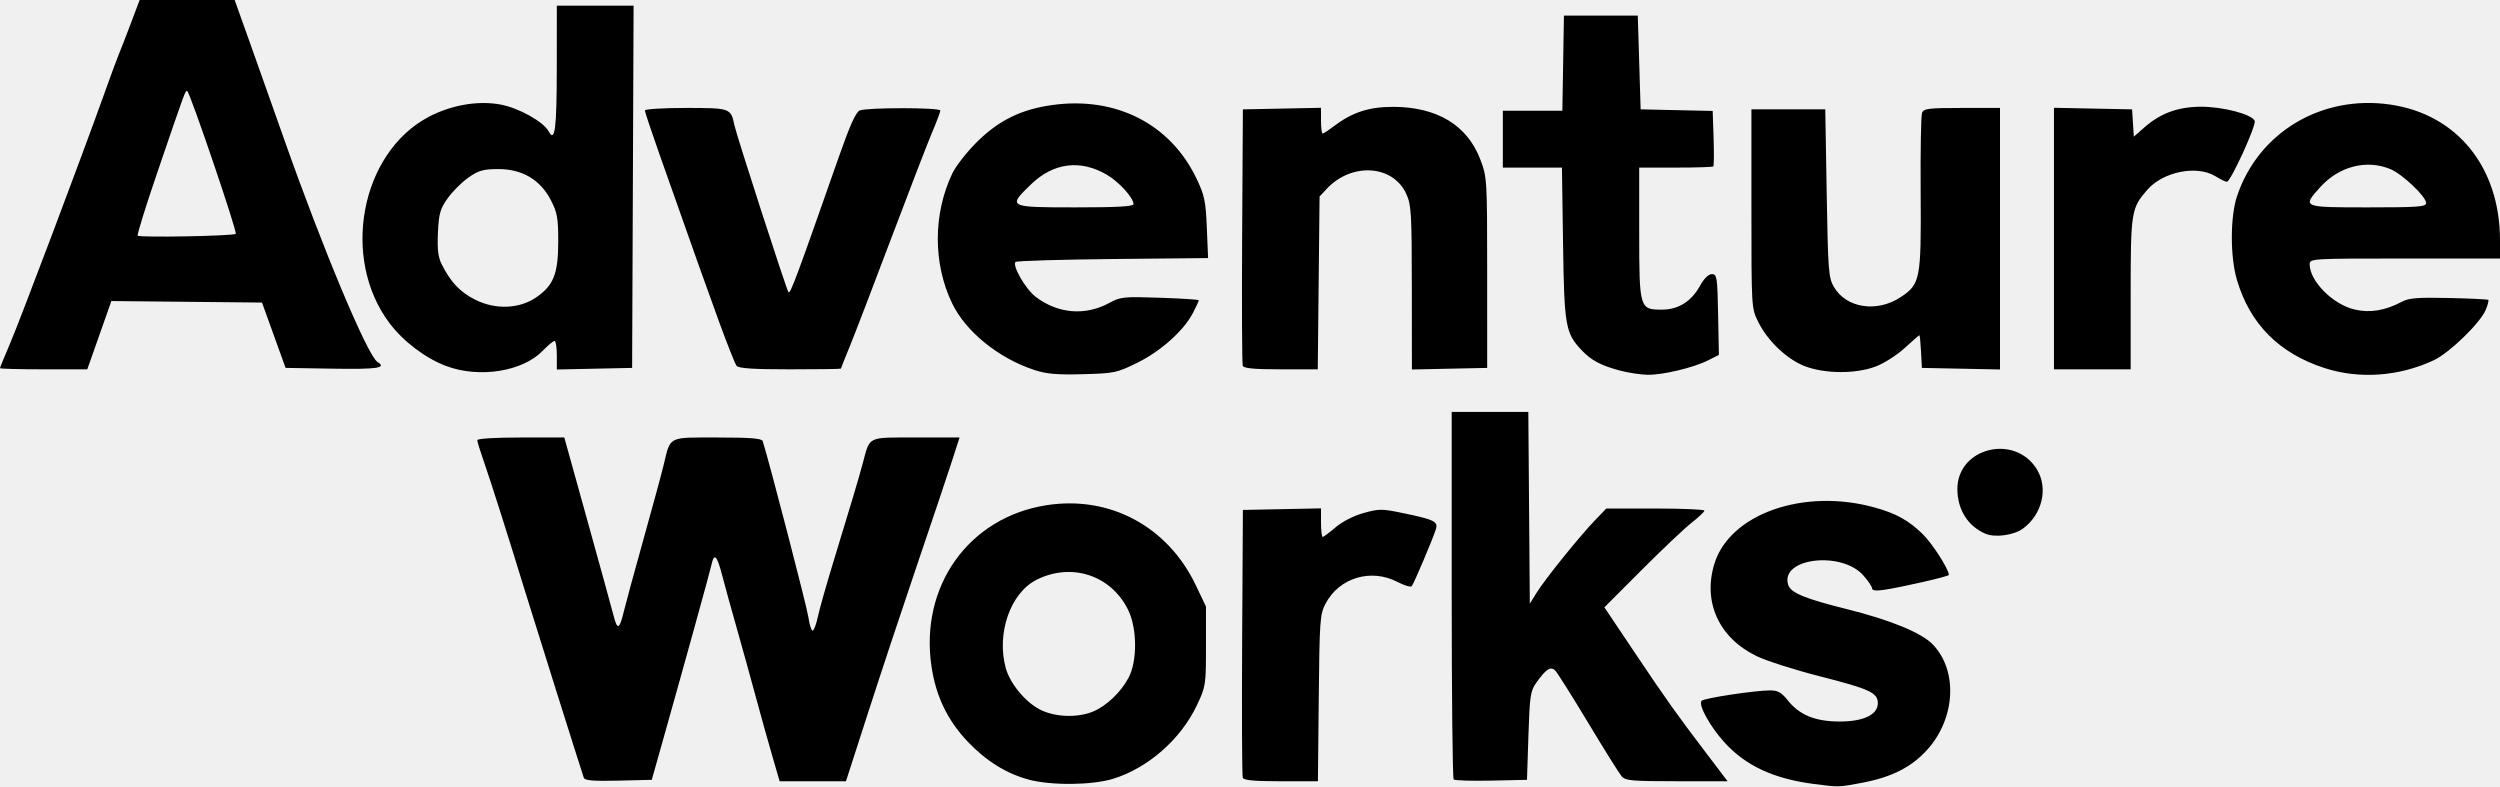
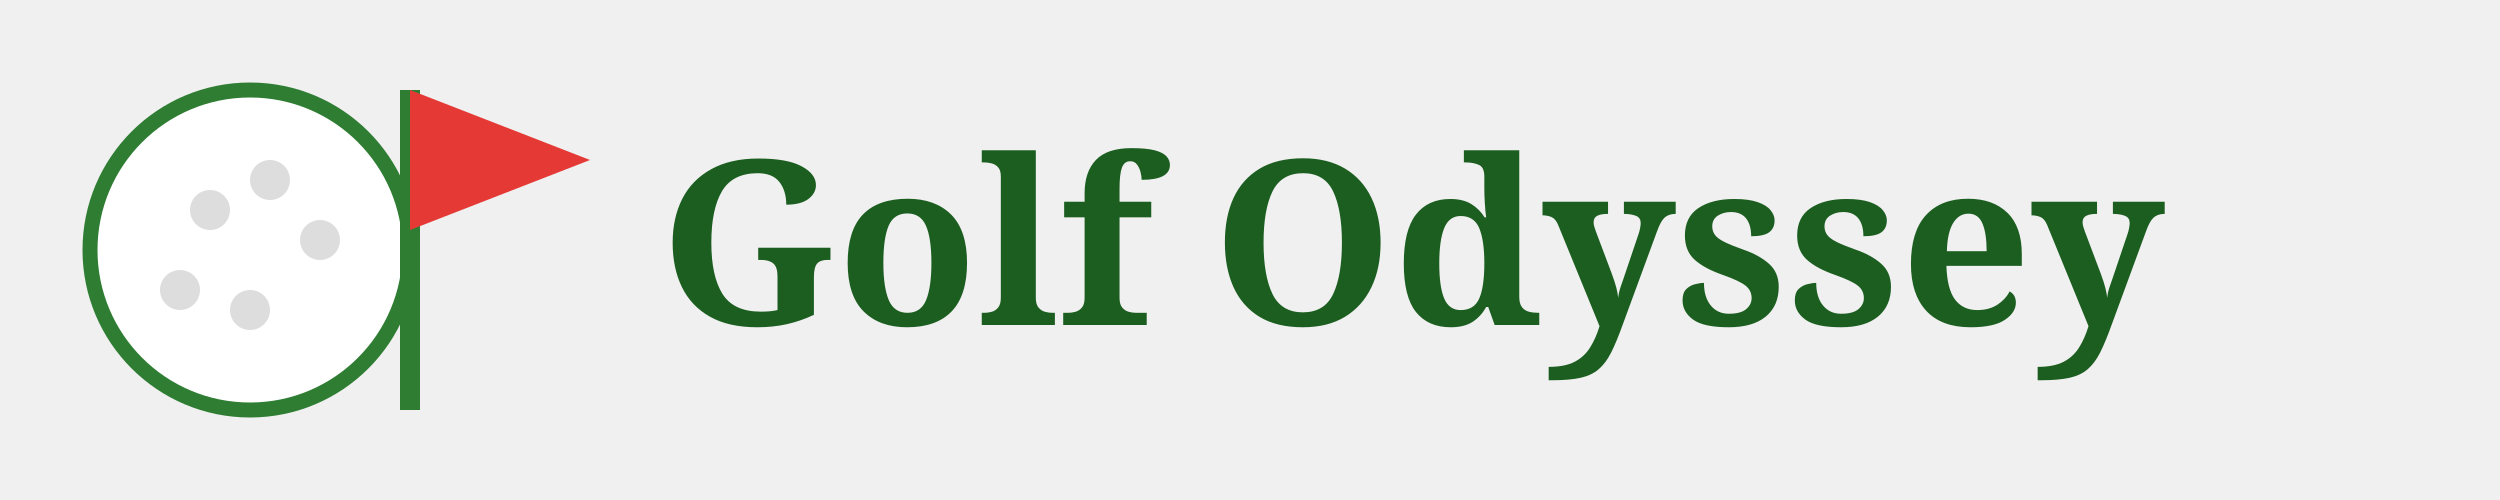
- <svg xmlns="http://www.w3.org/2000/svg" width="191.188mm" height="60.133mm" viewBox="0 0 191.188 60.133" version="1.1" id="svg1" xml:space="preserve">
-   <defs id="defs1" />
-   <g id="layer1" transform="translate(-9.327017,-10.96851)">
-     <path style="fill:#000000" d="m 148.022,70.921 c -3.049,-0.398 -5.181,-1.388 -6.798,-3.157 -1.119,-1.224 -2.047,-2.909 -1.766,-3.204 0.193,-0.202 4.039,-0.786 5.221,-0.793 0.615,-0.003 0.88,0.145 1.385,0.779 0.882,1.105 2.089,1.596 3.937,1.601 1.831,0.005 2.933,-0.521 2.933,-1.398 0,-0.804 -0.605,-1.084 -4.454,-2.066 -1.912,-0.487 -4.083,-1.181 -4.825,-1.542 -2.858,-1.389 -4.109,-4.107 -3.232,-7.021 1.158,-3.848 6.842,-5.854 12.287,-4.336 1.636,0.456 2.563,0.97 3.646,2.02 0.746,0.723 2.009,2.694 2.009,3.134 0,0.111 -3.537,0.924 -4.943,1.136 -0.608,0.092 -0.923,0.058 -0.923,-0.098 0,-0.131 -0.298,-0.577 -0.663,-0.992 -1.681,-1.915 -6.404,-1.334 -5.756,0.708 0.196,0.617 1.256,1.054 4.536,1.872 3.292,0.821 5.674,1.803 6.525,2.692 1.925,2.009 1.736,5.641 -0.418,8.037 -1.198,1.333 -2.7,2.1 -4.953,2.531 -1.841,0.352 -1.799,0.351 -3.749,0.097 z M 87.993,70.587 c -1.705,-0.458 -3.242,-1.415 -4.657,-2.899 -1.535,-1.609 -2.436,-3.476 -2.772,-5.743 -0.912,-6.15 2.845,-11.416 8.806,-12.343 4.83,-0.751 9.257,1.623 11.403,6.117 l 0.781,1.635 v 3.042 c 0,2.972 -0.016,3.075 -0.696,4.51 -1.228,2.593 -3.723,4.787 -6.385,5.615 -1.608,0.501 -4.746,0.533 -6.48,0.067 z m 4.932,-5.206 c 1.026,-0.428 2.128,-1.481 2.716,-2.596 0.668,-1.266 0.652,-3.754 -0.032,-5.159 -1.301,-2.67 -4.342,-3.671 -7.024,-2.312 -1.996,1.011 -3.071,4.121 -2.338,6.76 0.322,1.16 1.466,2.553 2.577,3.139 1.141,0.602 2.888,0.674 4.101,0.168 z M 53.973,70.45 C 53.831,70.056 50.006,57.906 49.405,55.941 c -1.155,-3.78 -2.575,-8.248 -3.059,-9.627 -0.286,-0.814 -0.52,-1.571 -0.52,-1.684 0,-0.119 1.395,-0.204 3.328,-0.204 h 3.328 l 1.767,6.355 c 0.972,3.495 1.876,6.78 2.009,7.3 0.283,1.104 0.449,1.026 0.78,-0.366 0.133,-0.558 0.803,-3.018 1.489,-5.468 0.686,-2.45 1.385,-5.024 1.553,-5.72 0.538,-2.233 0.28,-2.101 4.119,-2.101 2.502,0 3.389,0.07 3.454,0.272 0.478,1.486 3.384,12.683 3.496,13.47 0.08,0.568 0.225,1.032 0.321,1.032 0.096,0 0.277,-0.476 0.401,-1.057 0.125,-0.581 0.627,-2.365 1.116,-3.965 1.455,-4.761 1.985,-6.536 2.324,-7.795 0.562,-2.087 0.292,-1.957 4.065,-1.957 h 3.335 l -0.615,1.901 c -0.338,1.046 -1.529,4.59 -2.645,7.876 -1.116,3.286 -2.794,8.345 -3.729,11.243 l -1.7,5.269 H 71.485 68.95 l -0.584,-2.01 c -0.321,-1.105 -0.874,-3.085 -1.228,-4.399 -0.354,-1.314 -1.004,-3.661 -1.445,-5.214 -0.441,-1.553 -0.96,-3.435 -1.154,-4.182 -0.385,-1.479 -0.6,-1.684 -0.8,-0.761 -0.123,0.566 -2.033,7.471 -3.771,13.633 l -0.797,2.824 -2.548,0.061 c -1.92,0.046 -2.573,-0.007 -2.648,-0.217 z m 50.395,-0.007 c -0.057,-0.149 -0.079,-4.818 -0.048,-10.374 l 0.057,-10.103 2.987,-0.06 2.987,-0.06 v 1.092 c 0,0.601 0.058,1.092 0.128,1.092 0.071,0 0.514,-0.33 0.986,-0.734 0.507,-0.434 1.379,-0.88 2.134,-1.092 1.174,-0.329 1.409,-0.331 2.944,-0.013 2.466,0.509 2.774,0.657 2.596,1.242 -0.213,0.699 -1.674,4.149 -1.847,4.358 -0.08,0.097 -0.568,-0.045 -1.086,-0.315 -2.035,-1.061 -4.472,-0.326 -5.51,1.661 -0.425,0.814 -0.458,1.269 -0.517,7.224 l -0.064,6.355 h -2.822 c -2.057,0 -2.85,-0.074 -2.926,-0.272 z m 16.129,0.133 c -0.083,-0.083 -0.151,-6.441 -0.151,-14.128 V 42.471 h 2.93 2.93 l 0.057,7.332 0.057,7.332 0.525,-0.844 c 0.65,-1.046 3.246,-4.27 4.437,-5.51 l 0.886,-0.923 h 3.757 c 2.066,0 3.753,0.073 3.749,0.163 -0.005,0.09 -0.445,0.505 -0.98,0.923 -0.534,0.418 -2.254,2.045 -3.821,3.615 l -2.85,2.855 2.237,3.337 c 2.496,3.723 3.247,4.78 5.576,7.845 l 1.609,2.118 h -3.89 c -3.435,0 -3.928,-0.044 -4.215,-0.38 -0.179,-0.209 -1.326,-2.042 -2.548,-4.074 -1.222,-2.031 -2.357,-3.832 -2.521,-4.001 -0.354,-0.364 -0.699,-0.143 -1.471,0.94 -0.43,0.603 -0.49,1.015 -0.587,4.039 l -0.109,3.368 -2.728,0.06 c -1.5,0.033 -2.796,-0.007 -2.879,-0.091 z m 40.694,-18.78 c -1.36,-0.567 -2.173,-1.85 -2.173,-3.432 0,-3.165 4.406,-4.249 6.084,-1.496 0.883,1.448 0.401,3.458 -1.087,4.538 -0.678,0.492 -2.106,0.689 -2.824,0.389 z M 88.384,39.246 c -2.709,-0.895 -5.207,-2.927 -6.242,-5.077 -1.47,-3.052 -1.463,-6.844 0.018,-9.947 0.257,-0.538 1.076,-1.59 1.821,-2.339 1.696,-1.704 3.444,-2.564 5.886,-2.892 4.831,-0.65 8.975,1.476 10.959,5.623 0.616,1.287 0.708,1.724 0.793,3.773 l 0.097,2.318 -7.287,0.072 c -4.008,0.04 -7.356,0.141 -7.439,0.224 -0.272,0.272 0.771,2.081 1.535,2.664 1.709,1.303 3.809,1.474 5.658,0.459 0.826,-0.453 1.086,-0.479 3.856,-0.385 1.634,0.055 2.97,0.141 2.97,0.19 0,0.049 -0.195,0.471 -0.433,0.937 -0.697,1.366 -2.443,2.939 -4.256,3.835 -1.584,0.783 -1.758,0.82 -4.185,0.884 -2.016,0.053 -2.781,-0.015 -3.753,-0.337 z M 96.013,26.577 c 0,-0.479 -1.106,-1.697 -2.035,-2.242 -2.024,-1.186 -4.083,-0.929 -5.8,0.727 -1.811,1.746 -1.772,1.766 3.381,1.766 3.224,0 4.454,-0.069 4.454,-0.251 z m 37.201,12.732 c -1.466,-0.395 -2.188,-0.777 -2.917,-1.545 -1.253,-1.319 -1.344,-1.835 -1.436,-8.167 l -0.084,-5.812 h -2.26 -2.26 v -2.173 -2.173 h 2.276 2.276 l 0.06,-3.639 0.06,-3.639 h 2.824 2.824 l 0.109,3.585 0.109,3.585 2.755,0.061 2.755,0.061 0.069,2.077 c 0.038,1.142 0.028,2.117 -0.021,2.166 -0.05,0.049 -1.345,0.09 -2.879,0.09 h -2.788 v 4.949 c 0,5.816 0.029,5.914 1.718,5.914 1.282,0 2.265,-0.616 2.945,-1.847 0.3,-0.543 0.637,-0.869 0.896,-0.869 0.386,0 0.419,0.214 0.475,3.088 l 0.06,3.088 -0.821,0.414 c -1.118,0.564 -3.465,1.125 -4.637,1.107 -0.53,-0.008 -1.479,-0.153 -2.109,-0.323 z m 53.887,-0.192 c -3.48,-1.127 -5.713,-3.374 -6.706,-6.749 -0.523,-1.778 -0.517,-4.829 0.013,-6.409 1.635,-4.873 6.461,-7.756 11.707,-6.995 5.124,0.743 8.4,4.796 8.4,10.392 v 1.383 h -7.278 c -7.192,0 -7.278,0.005 -7.278,0.445 0,1.278 1.759,3.053 3.418,3.451 1.179,0.283 2.353,0.091 3.643,-0.596 0.525,-0.28 1.222,-0.334 3.585,-0.282 1.613,0.036 2.971,0.102 3.017,0.146 0.046,0.044 -0.043,0.386 -0.198,0.76 -0.415,1.003 -2.772,3.291 -3.967,3.852 -2.653,1.246 -5.689,1.465 -8.354,0.602 z m 7.765,-12.621 c 0,-0.491 -1.805,-2.207 -2.727,-2.592 -1.82,-0.76 -3.931,-0.221 -5.365,1.37 -1.404,1.557 -1.41,1.554 3.639,1.554 3.848,0 4.454,-0.045 4.454,-0.332 z M 43.437,38.957 c -1.577,-0.594 -3.267,-1.876 -4.324,-3.279 -3.729,-4.951 -2.212,-12.995 2.972,-15.758 1.721,-0.917 3.791,-1.278 5.504,-0.96 1.411,0.262 3.302,1.315 3.701,2.059 0.477,0.892 0.615,-0.197 0.618,-4.89 l 0.003,-4.725 h 2.935 2.935 l -0.056,13.85 -0.056,13.85 -2.879,0.061 -2.879,0.061 V 38.132 c 0,-0.601 -0.079,-1.093 -0.175,-1.093 -0.096,0 -0.507,0.342 -0.912,0.761 -1.54,1.589 -4.858,2.108 -7.386,1.156 z m 6.913,-5.258 c 1.318,-0.914 1.668,-1.808 1.668,-4.264 0,-1.79 -0.074,-2.208 -0.559,-3.15 -0.806,-1.568 -2.196,-2.391 -4.029,-2.386 -1.159,0.003 -1.499,0.101 -2.291,0.658 -0.512,0.36 -1.226,1.075 -1.587,1.589 -0.568,0.809 -0.667,1.163 -0.734,2.624 -0.058,1.283 0.013,1.867 0.296,2.427 0.69,1.362 1.389,2.101 2.543,2.685 1.555,0.787 3.397,0.715 4.692,-0.182 z m 96.994,5.27 c -1.359,-0.522 -2.833,-1.924 -3.558,-3.384 -0.517,-1.041 -0.519,-1.07 -0.519,-8.649 v -7.604 h 2.824 2.824 l 0.109,6.409 c 0.101,5.939 0.141,6.465 0.551,7.17 0.943,1.623 3.289,1.983 5.102,0.784 1.508,-0.998 1.578,-1.361 1.533,-7.959 -0.022,-3.17 0.025,-5.932 0.104,-6.138 0.126,-0.328 0.5,-0.374 3.053,-0.374 h 2.91 v 10 10 l -2.987,-0.06 -2.987,-0.06 -0.065,-1.249 c -0.036,-0.687 -0.092,-1.249 -0.125,-1.249 -0.033,0 -0.541,0.442 -1.13,0.982 -0.588,0.54 -1.587,1.176 -2.218,1.412 -1.534,0.574 -3.882,0.561 -5.42,-0.03 z M 9.327,39.123 c 0,-0.049 0.348,-0.902 0.773,-1.895 0.794,-1.855 5.5,-14.332 7.16,-18.981 0.512,-1.434 1.035,-2.852 1.163,-3.15 0.128,-0.299 0.536,-1.35 0.907,-2.336 l 0.675,-1.792 h 3.634 3.634 l 1.222,3.422 c 0.672,1.882 1.807,5.084 2.522,7.115 2.96,8.41 6.422,16.679 7.18,17.147 0.735,0.454 -0.006,0.566 -3.394,0.51 l -3.637,-0.06 -0.901,-2.498 -0.901,-2.498 -5.76,-0.058 -5.76,-0.058 -0.921,2.611 -0.921,2.611 h -3.338 c -1.836,0 -3.338,-0.04 -3.338,-0.089 z M 27.357,28.851 c 0.138,-0.128 -3.536,-10.93 -3.718,-10.93 -0.153,0 -0.14,-0.037 -2.33,6.381 -0.851,2.494 -1.505,4.603 -1.453,4.687 0.1,0.162 7.32,0.03 7.501,-0.138 z m 38.298,10.09 c -0.117,-0.149 -0.728,-1.689 -1.358,-3.422 -1.065,-2.929 -1.609,-4.457 -4.55,-12.79 -0.606,-1.717 -1.102,-3.208 -1.102,-3.313 0,-0.105 1.406,-0.192 3.124,-0.192 3.411,0 3.452,0.014 3.718,1.304 0.16,0.776 4.001,12.646 4.138,12.787 0.146,0.151 0.572,-0.996 3.865,-10.385 0.833,-2.374 1.296,-3.402 1.585,-3.515 0.589,-0.231 6.165,-0.228 6.165,0.004 0,0.107 -0.285,0.865 -0.633,1.684 -0.348,0.819 -1.758,4.471 -3.132,8.116 -1.374,3.645 -2.8,7.36 -3.168,8.256 -0.368,0.896 -0.67,1.654 -0.67,1.684 -4.1e-4,0.03 -1.749,0.054 -3.885,0.054 -2.849,0 -3.941,-0.072 -4.096,-0.272 z m 38.713,0 c -0.057,-0.149 -0.079,-4.622 -0.048,-9.94 l 0.057,-9.668 2.987,-0.06 2.987,-0.06 v 0.984 c 0,0.541 0.055,0.984 0.123,0.984 0.068,0 0.44,-0.241 0.827,-0.537 1.422,-1.085 2.724,-1.511 4.59,-1.504 3.357,0.014 5.654,1.41 6.651,4.044 0.506,1.336 0.516,1.509 0.517,8.642 l 0.001,7.278 -2.879,0.061 -2.879,0.061 -0.005,-6.252 c -0.004,-5.696 -0.042,-6.334 -0.422,-7.171 -1.014,-2.234 -4.179,-2.436 -6.091,-0.389 l -0.543,0.581 -0.069,6.609 -0.069,6.609 h -2.817 c -2.053,0 -2.845,-0.074 -2.921,-0.272 z m 62.036,-9.728 V 19.212 l 2.987,0.06 2.987,0.06 0.067,1.044 0.067,1.044 0.791,-0.695 c 1.241,-1.09 2.549,-1.576 4.29,-1.594 1.692,-0.018 3.968,0.575 4.163,1.084 0.132,0.345 -1.841,4.658 -2.131,4.658 -0.096,0 -0.495,-0.195 -0.886,-0.434 -1.406,-0.857 -3.976,-0.345 -5.186,1.034 -1.24,1.413 -1.283,1.676 -1.283,7.975 v 5.764 h -2.933 -2.933 z" id="path1" />
-   </g>
+ <svg xmlns="http://www.w3.org/2000/svg" viewBox="0 0 500 100" role="img" aria-label="Golf Odyssey">
+   <circle cx="50" cy="50" r="32" fill="white" stroke="#2E7D32" stroke-width="3" />
+   <circle cx="42" cy="42" r="4" fill="#ddd" />
+   <circle cx="54" cy="36" r="4" fill="#ddd" />
+   <circle cx="64" cy="48" r="4" fill="#ddd" />
+   <circle cx="50" cy="62" r="4" fill="#ddd" />
+   <circle cx="36" cy="58" r="4" fill="#ddd" />
+   <line x1="82" y1="18" x2="82" y2="82" stroke="#2E7D32" stroke-width="4" />
+   <polygon points="82,18 118,32 82,46" fill="#E53935" />
+   <text x="132" y="65" font-family="Georgia,serif" font-size="46" font-weight="bold" fill="#1B5E20">Golf Odyssey</text>
</svg>
